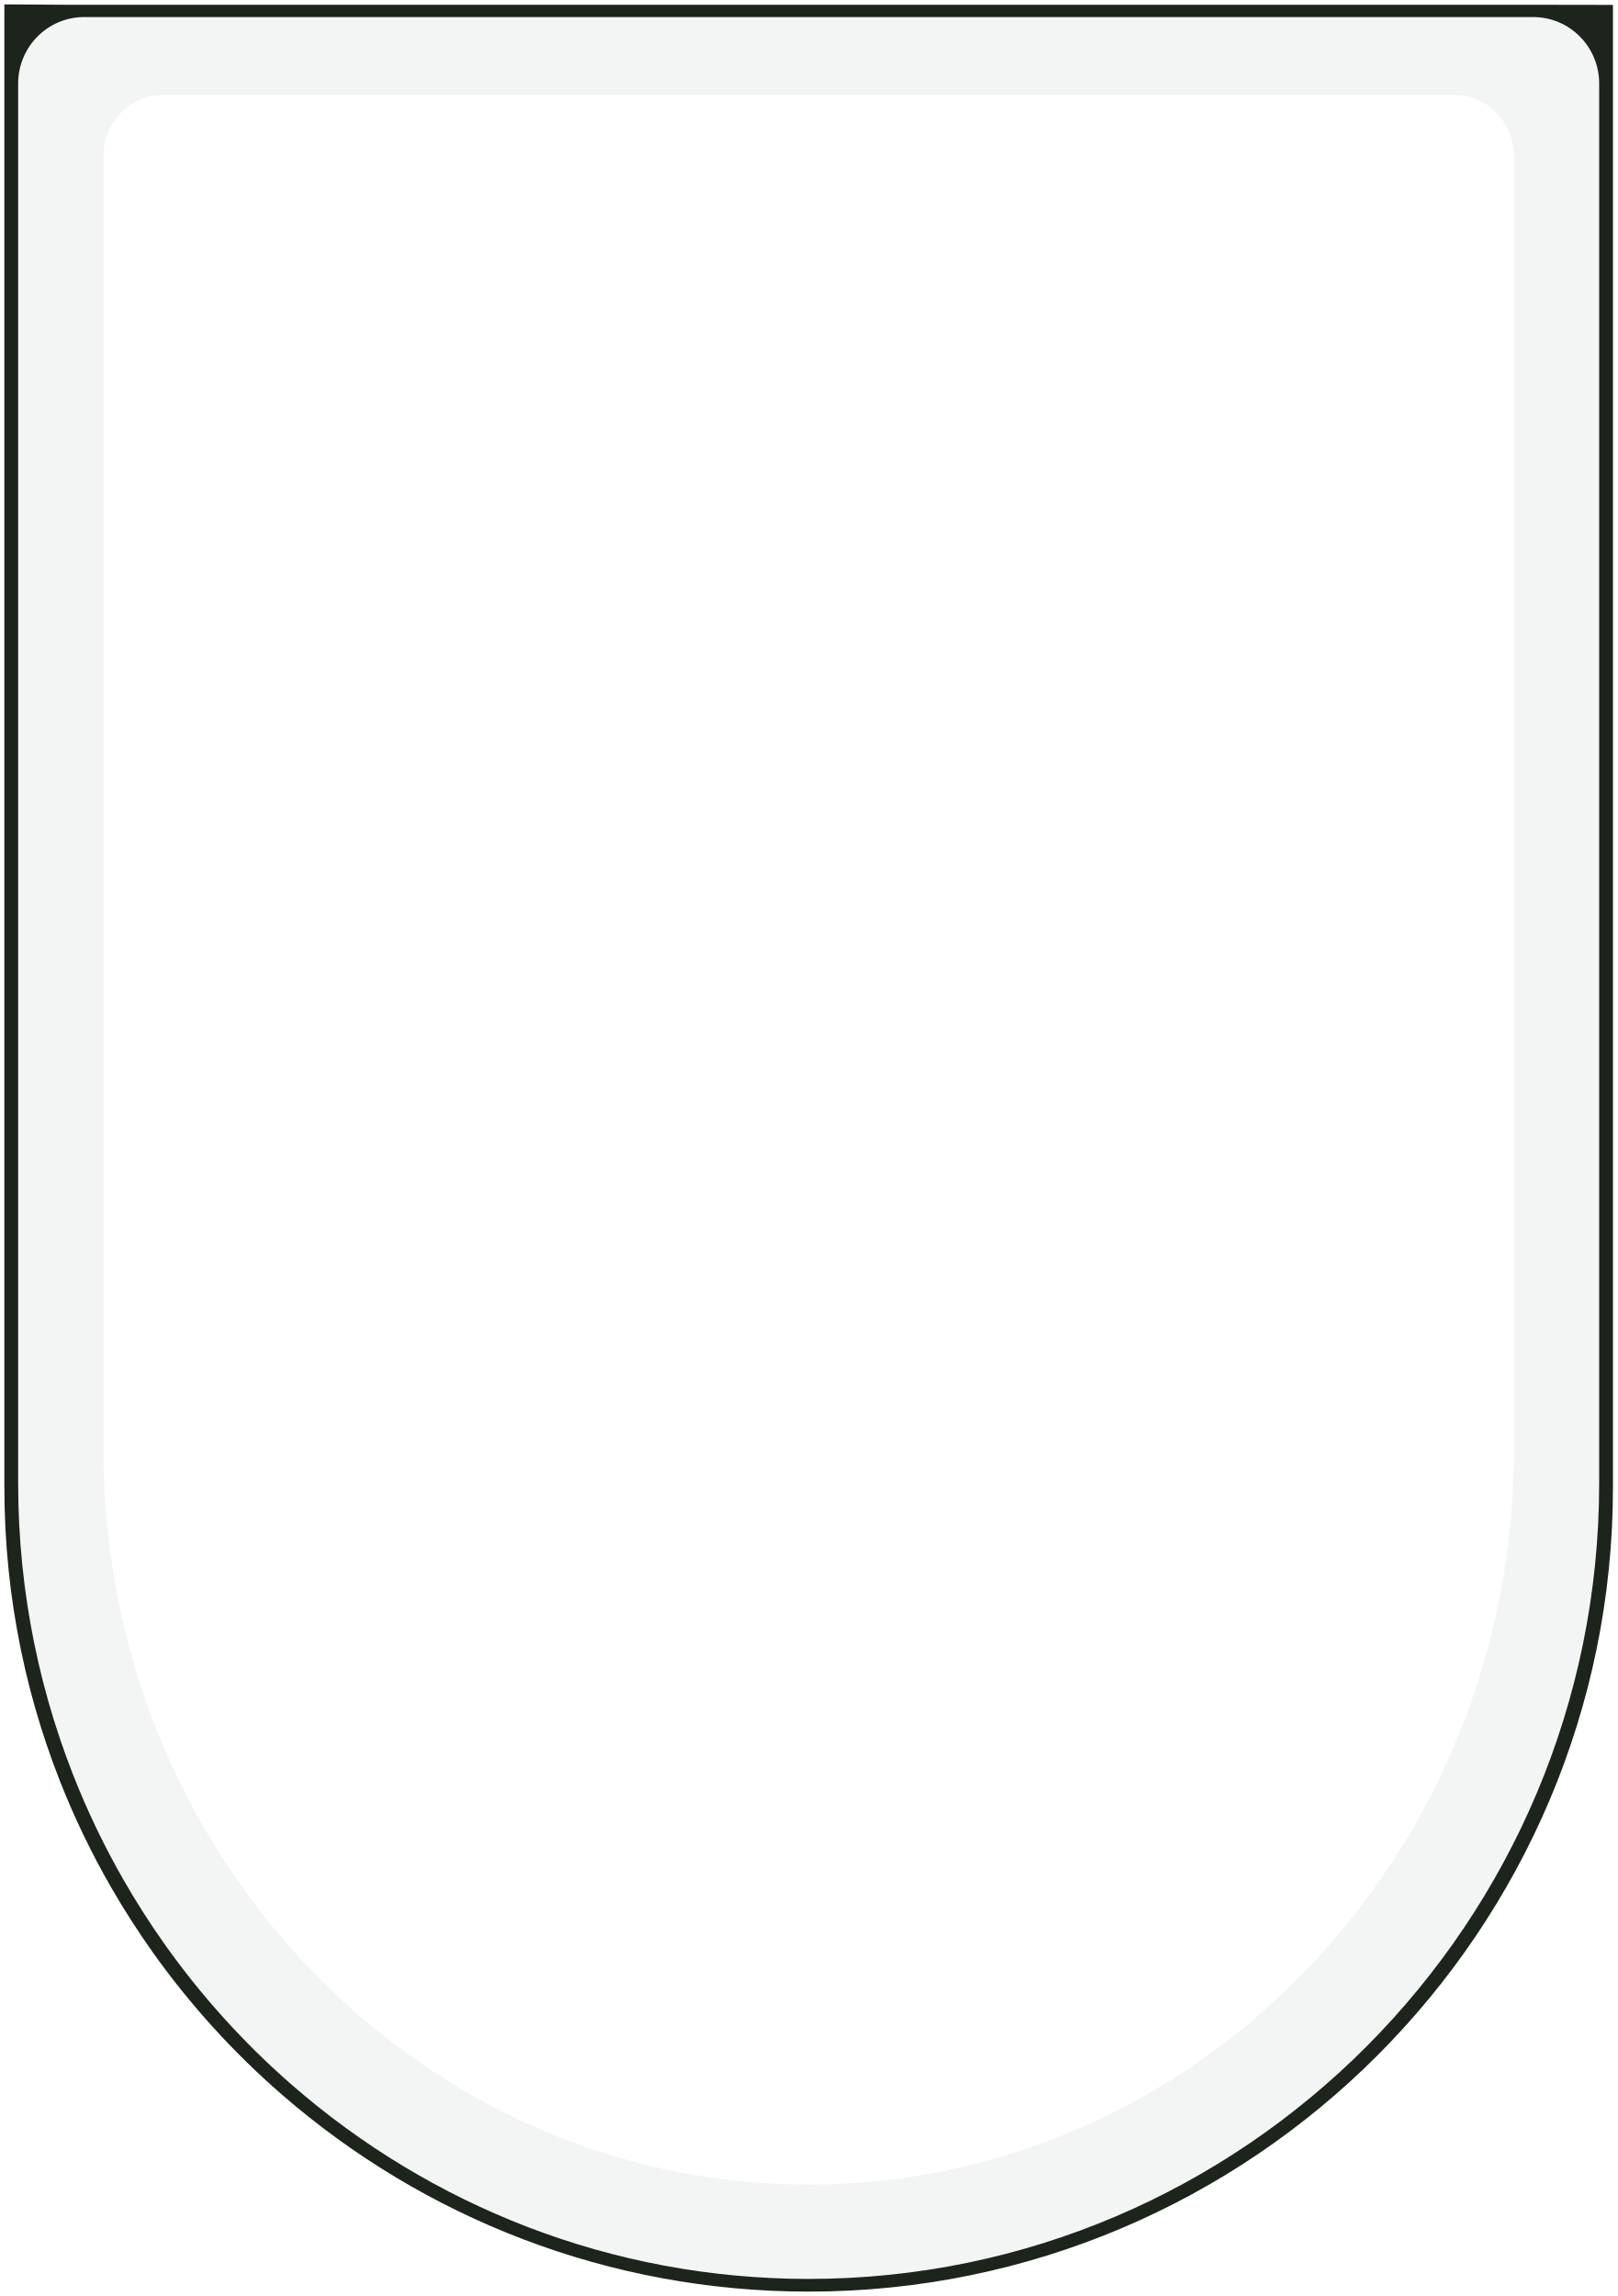
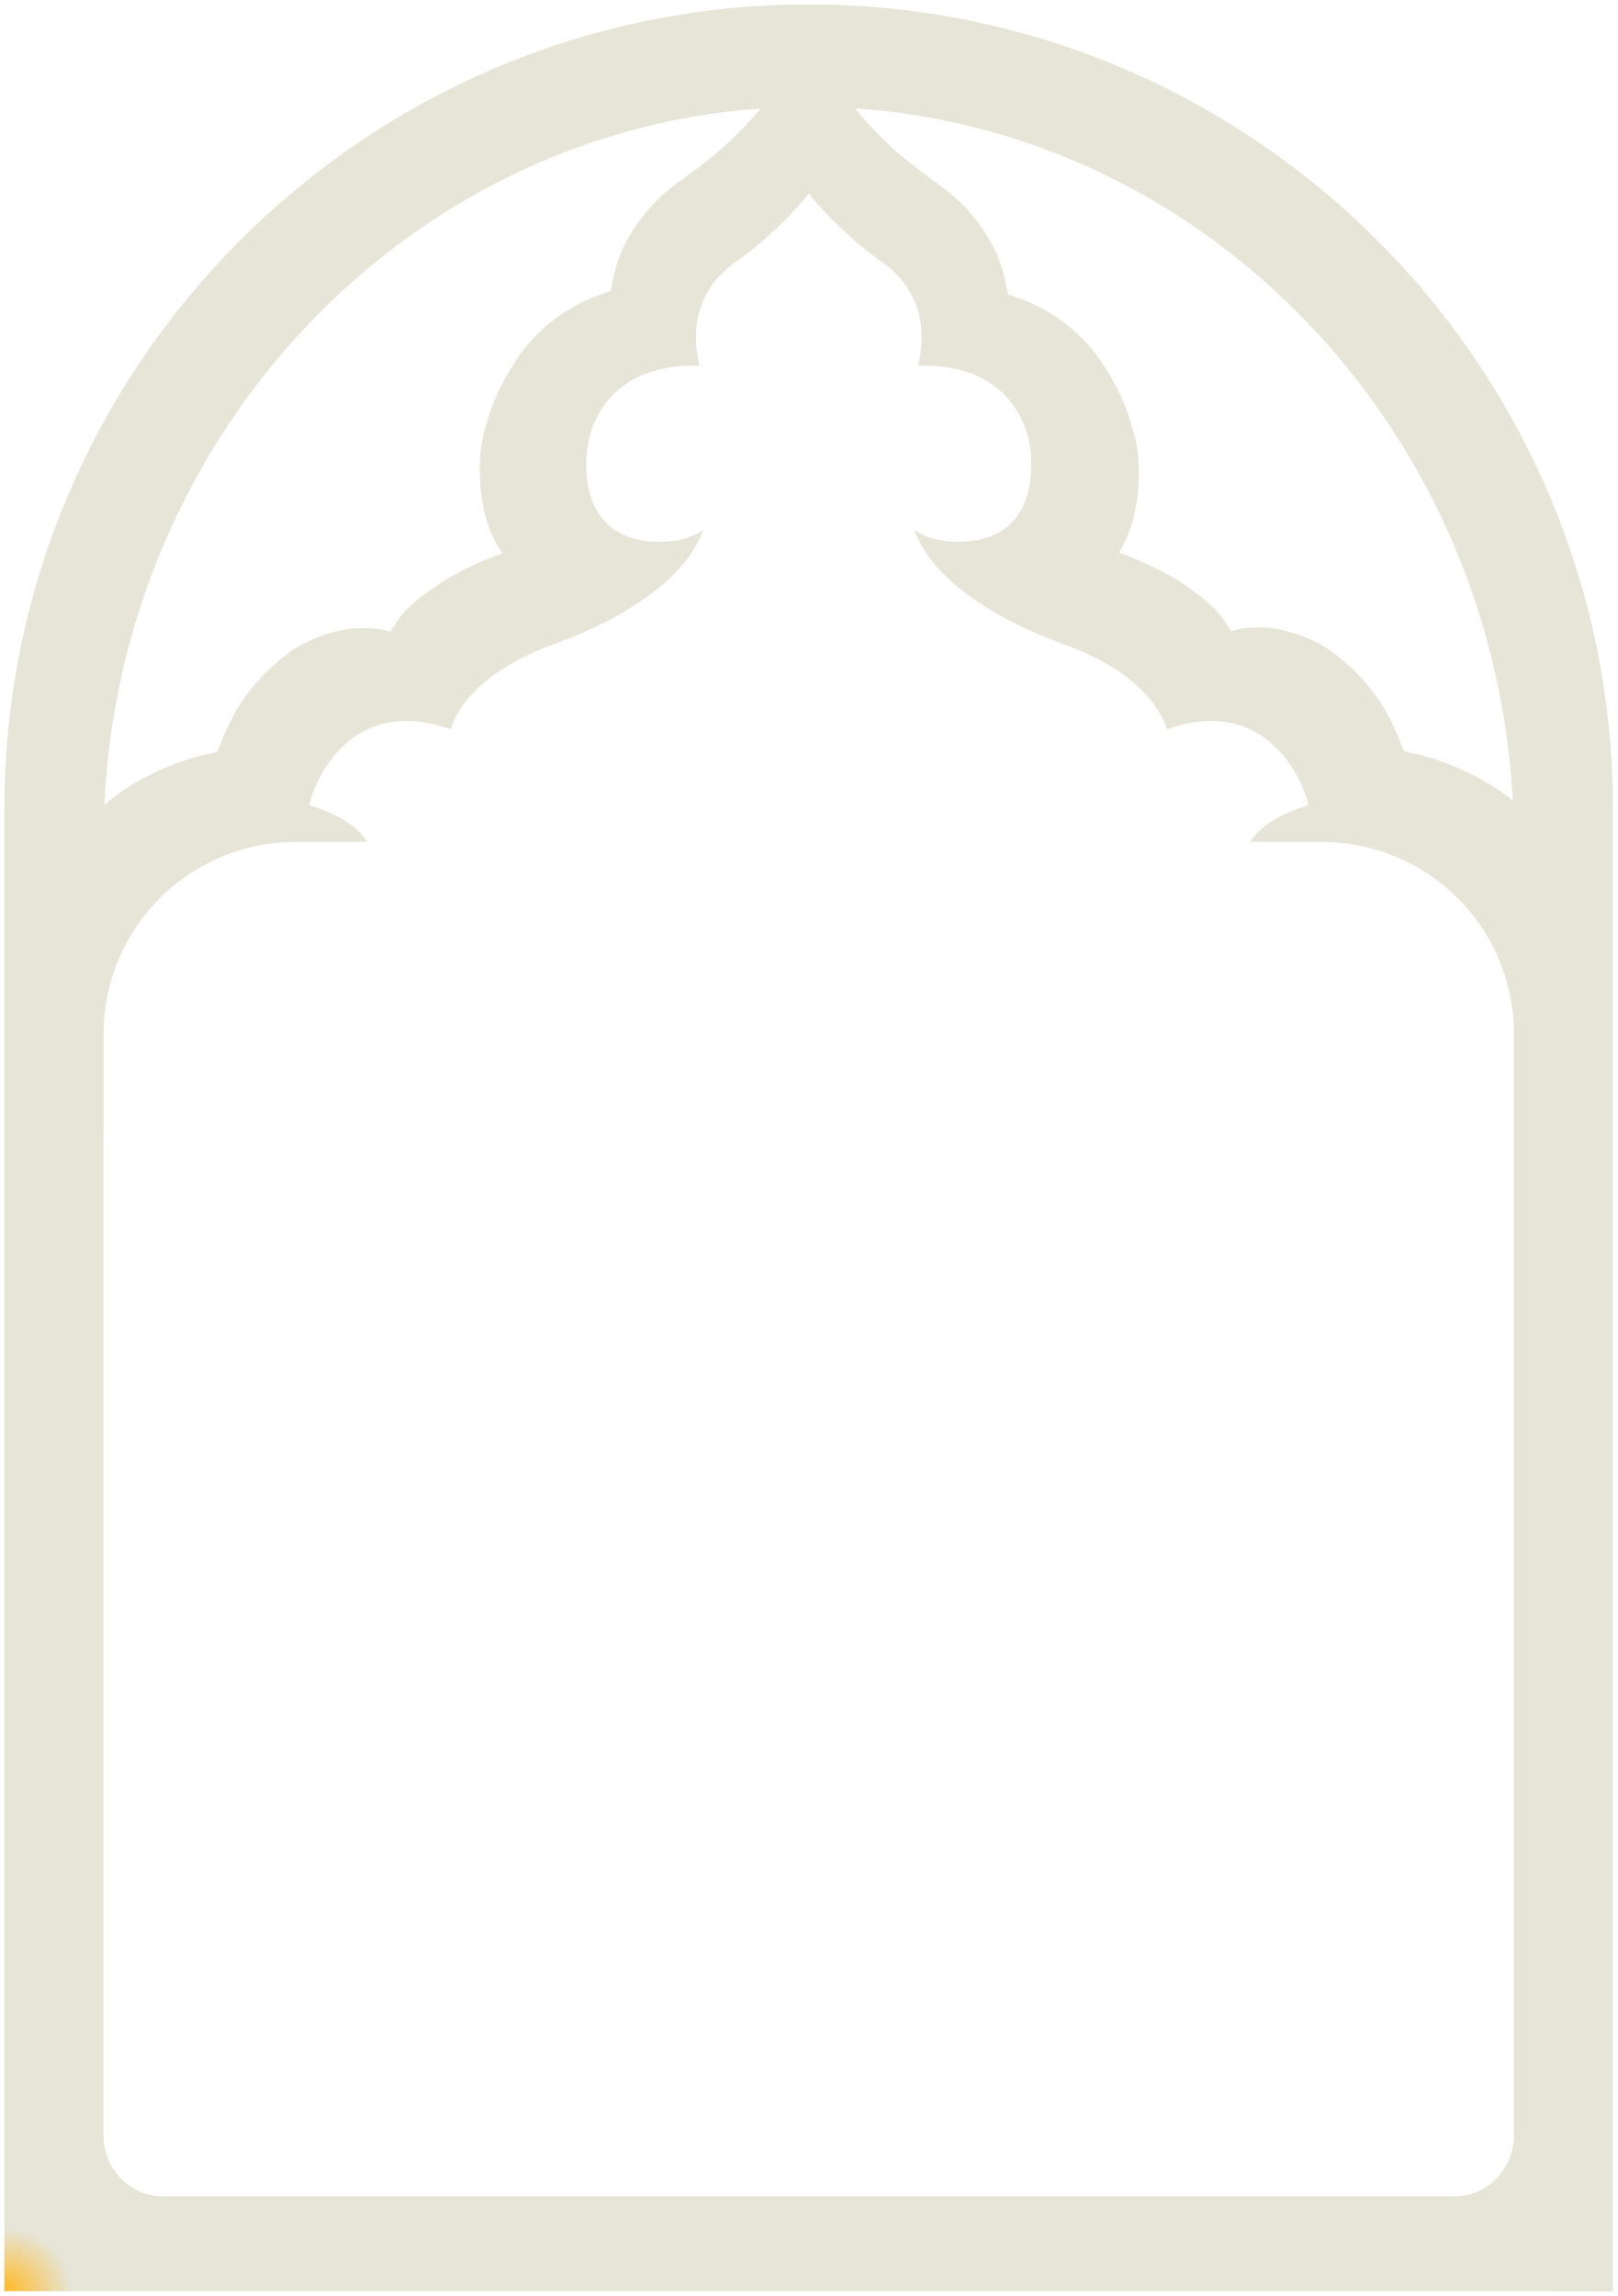
- <svg xmlns="http://www.w3.org/2000/svg" version="1.1" width="369.398" viewBox="0 0 368.741 523.401" height="524.334" enable-background="new 0 0 511.089 511.089" id="Capa_1">
-   <defs id="defs1158" />
-   <path d="m 184.371,520.406 c 101.112,0 183.091,-80.267 182.43,-181.376 L 365.747,177.711 366.424,2.248 351.125,2.222 184.371,1.657 16.299,1.846 2.317,2.506 V 177.711 339.031 c 0,6.319 0.322,12.566 0.949,18.722 0.157,1.539 0.332,3.071 0.526,4.599 0.39,3.056 0.855,6.09 1.394,9.097 0.269,1.504 0.558,2.999 0.864,4.49 0.612,2.982 1.294,5.938 2.049,8.865 0.377,1.464 0.773,2.92 1.185,4.369 0.825,2.899 1.72,5.767 2.683,8.606 0.963,2.839 1.992,5.648 3.088,8.422 3.288,8.324 7.17,15.41 11.591,23.089 1.474,2.56 3.007,5.08 4.599,7.561 1.592,2.48 3.242,4.922 4.948,7.319 8.529,11.985 17.143,23.849 28.238,33.462 h 0.002 c 32.176,27.881 74.12,42.773 119.937,42.773 z m 0,-22.409 c -40.175,0 -76.954,-15.431 -105.168,-40.906 h -0.002 c -9.728,-8.784 -18.437,-18.764 -25.917,-29.715 -1.496,-2.19 -2.944,-4.419 -4.34,-6.685 -1.396,-2.266 -2.74,-4.571 -4.032,-6.91 -3.877,-7.017 -7.28,-14.351 -10.164,-21.957 -0.961,-2.535 -1.864,-5.1 -2.708,-7.693 -0.844,-2.594 -1.628,-5.216 -2.351,-7.865 -0.362,-1.324 -0.708,-2.654 -1.039,-3.991 -0.662,-2.675 -1.263,-5.377 -1.8,-8.101 -0.268,-1.362 -0.52,-2.73 -0.756,-4.104 -0.472,-2.748 -0.881,-5.518 -1.222,-8.309 -0.171,-1.396 -0.325,-2.797 -0.462,-4.203 -0.55,-5.625 -0.831,-11.332 -0.831,-17.106 V 183.057 35.661 c 0,-0.483 0.022,-0.961 0.068,-1.431 0.092,-0.94 0.273,-1.85 0.534,-2.726 0.392,-1.313 0.965,-2.544 1.688,-3.659 0.241,-0.372 0.499,-0.731 0.772,-1.076 0.274,-0.346 0.564,-0.678 0.868,-0.994 2.428,-2.53 5.78,-4.094 9.485,-4.094 H 184.371 331.747 c 7.409,0 13.417,6.261 13.417,13.981 V 183.057 330.452 c 0,92.385 -72.133,167.545 -160.793,167.545 z" style="fill:#f3f5f5;fill-opacity:1;stroke:none;stroke-width:0.817;stroke-miterlimit:4;stroke-dasharray:none" id="path1147-4-1" />
-   <path d="m 184.371,522.402 c 101.112,0 183.372,-82.261 183.372,-183.372 V 177.712 1.116 l -15.301,-0.025 H 184.371 16.299 L 0.998,0.999 V 177.712 339.029 c 0,6.319 0.32,12.566 0.948,18.722 0.157,1.539 0.334,3.073 0.528,4.601 0.39,3.056 0.855,6.088 1.394,9.095 0.269,1.504 0.556,2.999 0.862,4.49 0.612,2.982 1.296,5.938 2.051,8.865 0.377,1.464 0.773,2.92 1.185,4.369 0.825,2.899 1.72,5.769 2.683,8.608 0.963,2.839 1.992,5.648 3.088,8.422 3.288,8.324 7.168,16.35 11.589,24.029 1.474,2.56 3.009,5.08 4.601,7.561 1.592,2.48 3.24,4.922 4.946,7.319 8.529,11.985 18.464,22.906 29.559,32.52 0,0 0.002,0 0.002,0 32.176,27.881 74.12,44.77 119.937,44.77 z m 0,-2.893 c -45.031,0 -86.256,-16.704 -117.88,-44.28 0,0 -0.002,0 -0.002,0 -10.904,-9.509 -20.668,-20.311 -29.052,-32.165 -1.677,-2.371 -3.298,-4.786 -4.862,-7.239 -1.564,-2.453 -3.073,-4.945 -4.521,-7.477 -4.345,-7.596 -8.158,-15.535 -11.39,-23.768 -1.077,-2.744 -2.09,-5.523 -3.036,-8.331 -0.946,-2.808 -1.827,-5.645 -2.638,-8.512 -0.405,-1.434 -0.793,-2.875 -1.164,-4.322 -0.742,-2.895 -1.415,-5.819 -2.016,-8.768 -0.301,-1.474 -0.583,-2.954 -0.848,-4.441 -0.529,-2.974 -0.988,-5.975 -1.371,-8.998 -0.191,-1.511 -0.363,-3.026 -0.517,-4.549 -0.616,-6.089 -0.934,-12.269 -0.934,-18.52 V 178.583 19.026 c 0,-0.522 0.028,-1.039 0.08,-1.548 0.103,-1.017 0.304,-2.004 0.597,-2.952 0.439,-1.422 1.082,-2.754 1.893,-3.962 0.27,-0.403 0.559,-0.79 0.866,-1.164 0.307,-0.374 0.63,-0.734 0.971,-1.076 2.721,-2.739 6.481,-4.432 10.633,-4.432 H 184.371 349.56 c 8.305,0 15.04,6.776 15.04,15.133 V 178.583 338.138 c 0,100.007 -80.852,181.37 -180.23,181.37 z" style="fill:#1c241c;fill-opacity:1;stroke:none;stroke-width:0.817;stroke-miterlimit:4;stroke-dasharray:none" id="path1147-4" />
+ <svg xmlns="http://www.w3.org/2000/svg" xmlns:xlink="http://www.w3.org/1999/xlink" id="Capa_1" enable-background="new 0 0 511.089 511.089" height="524.332" viewBox="0 0 368.741 523.399" width="369.398" version="1.1">
+   <defs id="defs1158">
+     <linearGradient id="linearGradient876">
+       <stop id="stop872" offset="0" style="stop-color:#ffb924;stop-opacity:1;" />
+       <stop id="stop874" offset="1" style="stop-color:#ffb924;stop-opacity:0;" />
+     </linearGradient>
+     <radialGradient gradientUnits="userSpaceOnUse" gradientTransform="matrix(1.683036,0.00279382,-0.00259031,1.560452,0.6730971,-293.7467)" r="9.107" fy="523.54" fx="1" cy="523.54" cx="1" id="radialGradient862" xlink:href="#linearGradient876" />
+   </defs>
+   <path transform="scale(0.9982207)" d="M 184.699 1 C 83.407 1 1 83.407 1 184.699 L 1 346.305 L 1 523.215 L 16.328 523.24 L 184.699 523.24 L 353.07 523.24 L 368.398 523.332 L 368.398 346.305 L 368.398 184.699 C 368.398 178.368 368.078 172.111 367.449 165.943 C 367.292 164.401 367.115 162.865 366.92 161.334 C 366.53 158.273 366.063 155.235 365.523 152.223 C 365.254 150.716 364.967 149.218 364.66 147.725 C 364.047 144.738 363.362 141.776 362.605 138.844 C 362.227 137.378 361.831 135.919 361.418 134.467 C 360.591 131.563 359.695 128.687 358.73 125.844 C 357.766 123 356.735 120.186 355.637 117.406 C 352.342 109.067 348.456 101.027 344.027 93.334 C 342.551 90.77 341.013 88.245 339.418 85.76 C 337.823 83.275 336.172 80.829 334.463 78.428 C 325.918 66.421 315.966 55.48 304.852 45.85 L 304.85 45.85 C 272.617 17.919 230.598 1 184.699 1 z M 195.311 24.752 C 231.405 27.21 264.295 42.107 290.055 65.365 L 290.057 65.365 C 299.802 74.165 308.527 84.162 316.02 95.133 C 317.518 97.327 318.969 99.56 320.367 101.83 C 321.765 104.1 323.112 106.409 324.406 108.752 C 328.29 115.781 331.699 123.129 334.588 130.748 C 335.551 133.288 336.455 135.857 337.301 138.455 C 338.146 141.053 338.931 143.681 339.656 146.334 C 340.019 147.661 340.366 148.992 340.697 150.332 C 341.36 153.011 341.963 155.718 342.5 158.447 C 342.769 159.812 343.021 161.182 343.258 162.559 C 343.731 165.311 344.14 168.086 344.482 170.883 C 344.654 172.281 344.808 173.685 344.945 175.094 C 345.197 177.67 345.385 180.266 345.523 182.875 L 344.334 181.883 C 337.454 176.834 329.44 173.245 320.746 171.592 C 318.753 167.593 316.577 157.885 303.67 148.416 C 300.334 146.278 296.524 144.637 292.236 143.73 C 292.236 143.73 286.664 142.473 281.158 144.133 C 278.096 138.951 275.821 137.216 269.146 132.6 C 267.783 131.811 266.245 130.97 265.086 130.338 C 262.244 128.863 259.101 127.457 255.551 126.176 C 261.014 117.727 260.544 105.327 259.398 100.633 C 257.186 91.231 254.026 86.442 251.211 82.104 C 246.5 75.482 239.583 70.086 230.258 67.273 C 228.955 60.936 228.245 57.992 224.316 52.115 C 221.674 48.205 218.17 44.818 214.049 41.873 C 208.573 37.961 203.969 34.179 201.318 31.361 C 198.549 28.606 196.744 26.623 195.311 24.752 z M 173.75 24.783 C 172.415 26.428 170.758 28.214 168.383 30.578 C 165.732 33.396 161.128 37.178 155.652 41.09 C 151.531 44.035 148.027 47.422 145.385 51.332 C 141.456 57.209 140.746 60.153 139.443 66.49 C 130.118 69.303 123.201 74.699 118.49 81.32 C 115.675 85.659 112.515 90.448 110.303 99.85 C 109.139 104.618 108.657 117.343 114.396 125.795 C 114.531 125.982 114.656 126.14 114.787 126.316 C 111.223 127.601 108.07 129.011 105.219 130.49 C 104.059 131.123 102.522 131.963 101.158 132.752 C 94.484 137.368 92.209 139.104 89.146 144.285 C 83.641 142.625 78.068 143.883 78.068 143.883 C 73.781 144.789 69.971 146.43 66.635 148.568 C 53.728 158.038 51.552 167.745 49.559 171.744 C 40.865 173.397 32.85 176.986 25.971 182.035 L 23.822 183.828 C 27.858 98.956 92.678 30.482 173.75 24.783 z M 184.727 44.203 C 184.727 44.203 191.028 52.414 201.592 59.961 C 212.012 67.409 211.01 78.169 209.676 83.51 C 210.095 83.498 210.504 83.49 210.912 83.49 C 229.101 83.491 235.564 95.577 235.564 105.941 C 235.564 117.399 229.649 123.721 218.902 123.721 C 214.279 123.721 211.091 122.596 208.906 121.086 C 212.097 130.683 224.507 140.447 242.67 147.002 C 260.061 153.268 265.095 162.042 266.551 166.533 C 270.112 165.278 273.495 164.639 276.65 164.639 C 293.155 164.639 298.225 181.713 298.285 181.889 L 298.844 183.865 L 296.889 184.537 C 291.421 186.414 287.618 189.015 285.559 192.268 L 301.914 192.268 C 325.743 192.268 345.116 211.249 345.777 234.914 L 345.777 339.889 L 345.777 487.547 C 345.777 488.03 345.755 488.51 345.709 488.98 C 345.617 489.922 345.436 490.834 345.174 491.711 C 344.781 493.026 344.207 494.259 343.482 495.377 C 343.241 495.749 342.983 496.109 342.709 496.455 C 342.435 496.801 342.144 497.134 341.84 497.451 C 339.408 499.986 336.049 501.553 332.338 501.553 L 184.699 501.553 L 37.061 501.553 C 29.638 501.553 23.619 495.281 23.619 487.547 L 23.619 339.889 L 23.619 259.473 L 23.643 259.473 L 23.643 236.16 C 23.643 211.918 43.292 192.268 67.539 192.268 L 83.891 192.268 C 81.832 189.014 78.031 186.414 72.564 184.537 L 70.609 183.865 L 71.17 181.889 C 71.231 181.711 76.296 164.639 92.801 164.639 C 95.956 164.639 99.343 165.278 102.906 166.533 C 104.357 162.043 109.391 153.268 126.773 147.002 C 144.942 140.446 157.354 130.683 160.547 121.086 C 158.362 122.596 155.169 123.721 150.543 123.721 C 139.796 123.721 133.885 117.4 133.885 105.941 C 133.885 95.579 140.326 83.49 158.523 83.49 C 158.933 83.49 159.35 83.497 159.771 83.51 C 158.439 78.169 157.436 67.409 167.859 59.961 C 178.744 52.188 184.727 44.203 184.727 44.203 z M 240.867 130.197 L 240.867 130.518 C 240.789 130.482 240.701 130.448 240.623 130.412 C 240.708 130.337 240.784 130.271 240.867 130.197 z " style="fill:#e6e5d7;fill-opacity:1;stroke:none;stroke-width:0.818;stroke-miterlimit:4;stroke-dasharray:none;stroke-opacity:1" id="path1147-4-1" />
+   <path id="path1147-4-4" transform="scale(0.9982207)" d="m 1,506.199 v 17.016 l 15.328,0.025 c 4.224,-0.673 1.943,-0.494 2.887,-2.807 -4.352,-9.828 -6.314,-16.809 -15.02,-14.234 z" style="fill:url(#radialGradient862);fill-opacity:1;stroke:none;stroke-width:0.818;stroke-miterlimit:4;stroke-dasharray:none;stroke-opacity:1" />
+   <g transform="matrix(0.9982207,0,0,0.9982207,138.7046,252.5521)" id="g951">
+ </g>
+   <g transform="matrix(0.9982207,0,0,0.9982207,138.7046,252.5521)" id="g953">
+ </g>
+   <g transform="matrix(0.9982207,0,0,0.9982207,138.7046,252.5521)" id="g955">
+ </g>
+   <g transform="matrix(0.9982207,0,0,0.9982207,138.7046,252.5521)" id="g957">
+ </g>
+   <g transform="matrix(0.9982207,0,0,0.9982207,138.7046,252.5521)" id="g959">
+ </g>
+   <g transform="matrix(0.9982207,0,0,0.9982207,138.7046,252.5521)" id="g961">
+ </g>
+   <g transform="matrix(0.9982207,0,0,0.9982207,138.7046,252.5521)" id="g963">
+ </g>
+   <g transform="matrix(0.9982207,0,0,0.9982207,138.7046,252.5521)" id="g965">
+ </g>
+   <g transform="matrix(0.9982207,0,0,0.9982207,138.7046,252.5521)" id="g967">
+ </g>
+   <g transform="matrix(0.9982207,0,0,0.9982207,138.7046,252.5521)" id="g969">
+ </g>
+   <g transform="matrix(0.9982207,0,0,0.9982207,138.7046,252.5521)" id="g971">
+ </g>
+   <g transform="matrix(0.9982207,0,0,0.9982207,138.7046,252.5521)" id="g973">
+ </g>
+   <g transform="matrix(0.9982207,0,0,0.9982207,138.7046,252.5521)" id="g975">
+ </g>
+   <g transform="matrix(0.9982207,0,0,0.9982207,138.7046,252.5521)" id="g977">
+ </g>
+   <g transform="matrix(0.9982207,0,0,0.9982207,138.7046,252.5521)" id="g979">
+ </g>
</svg>
